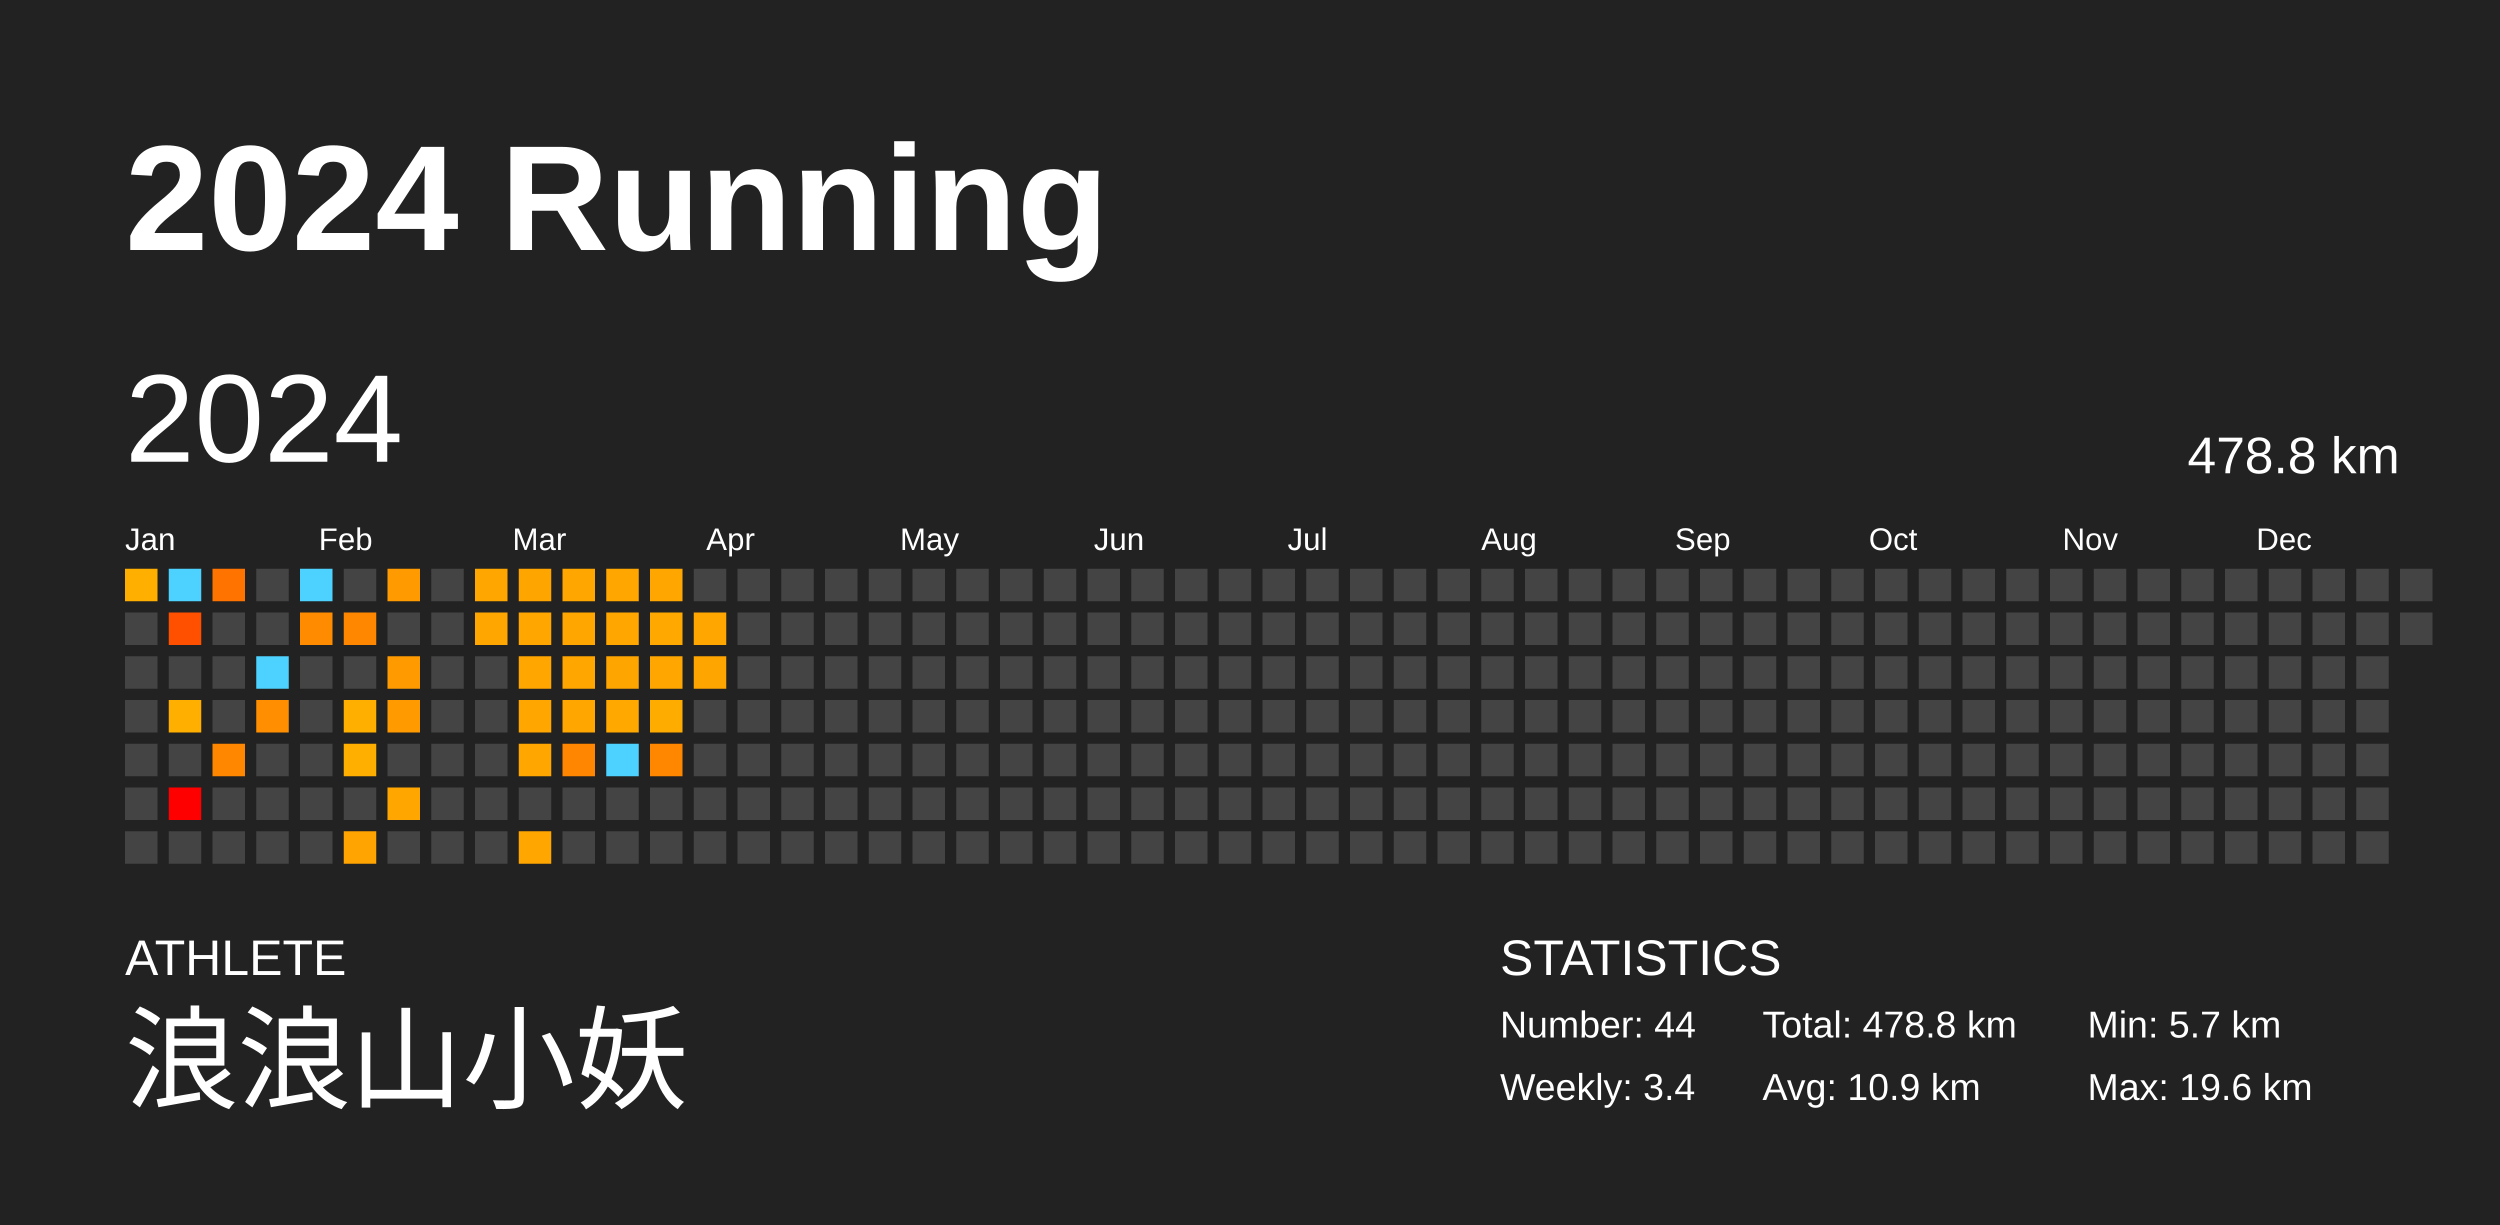
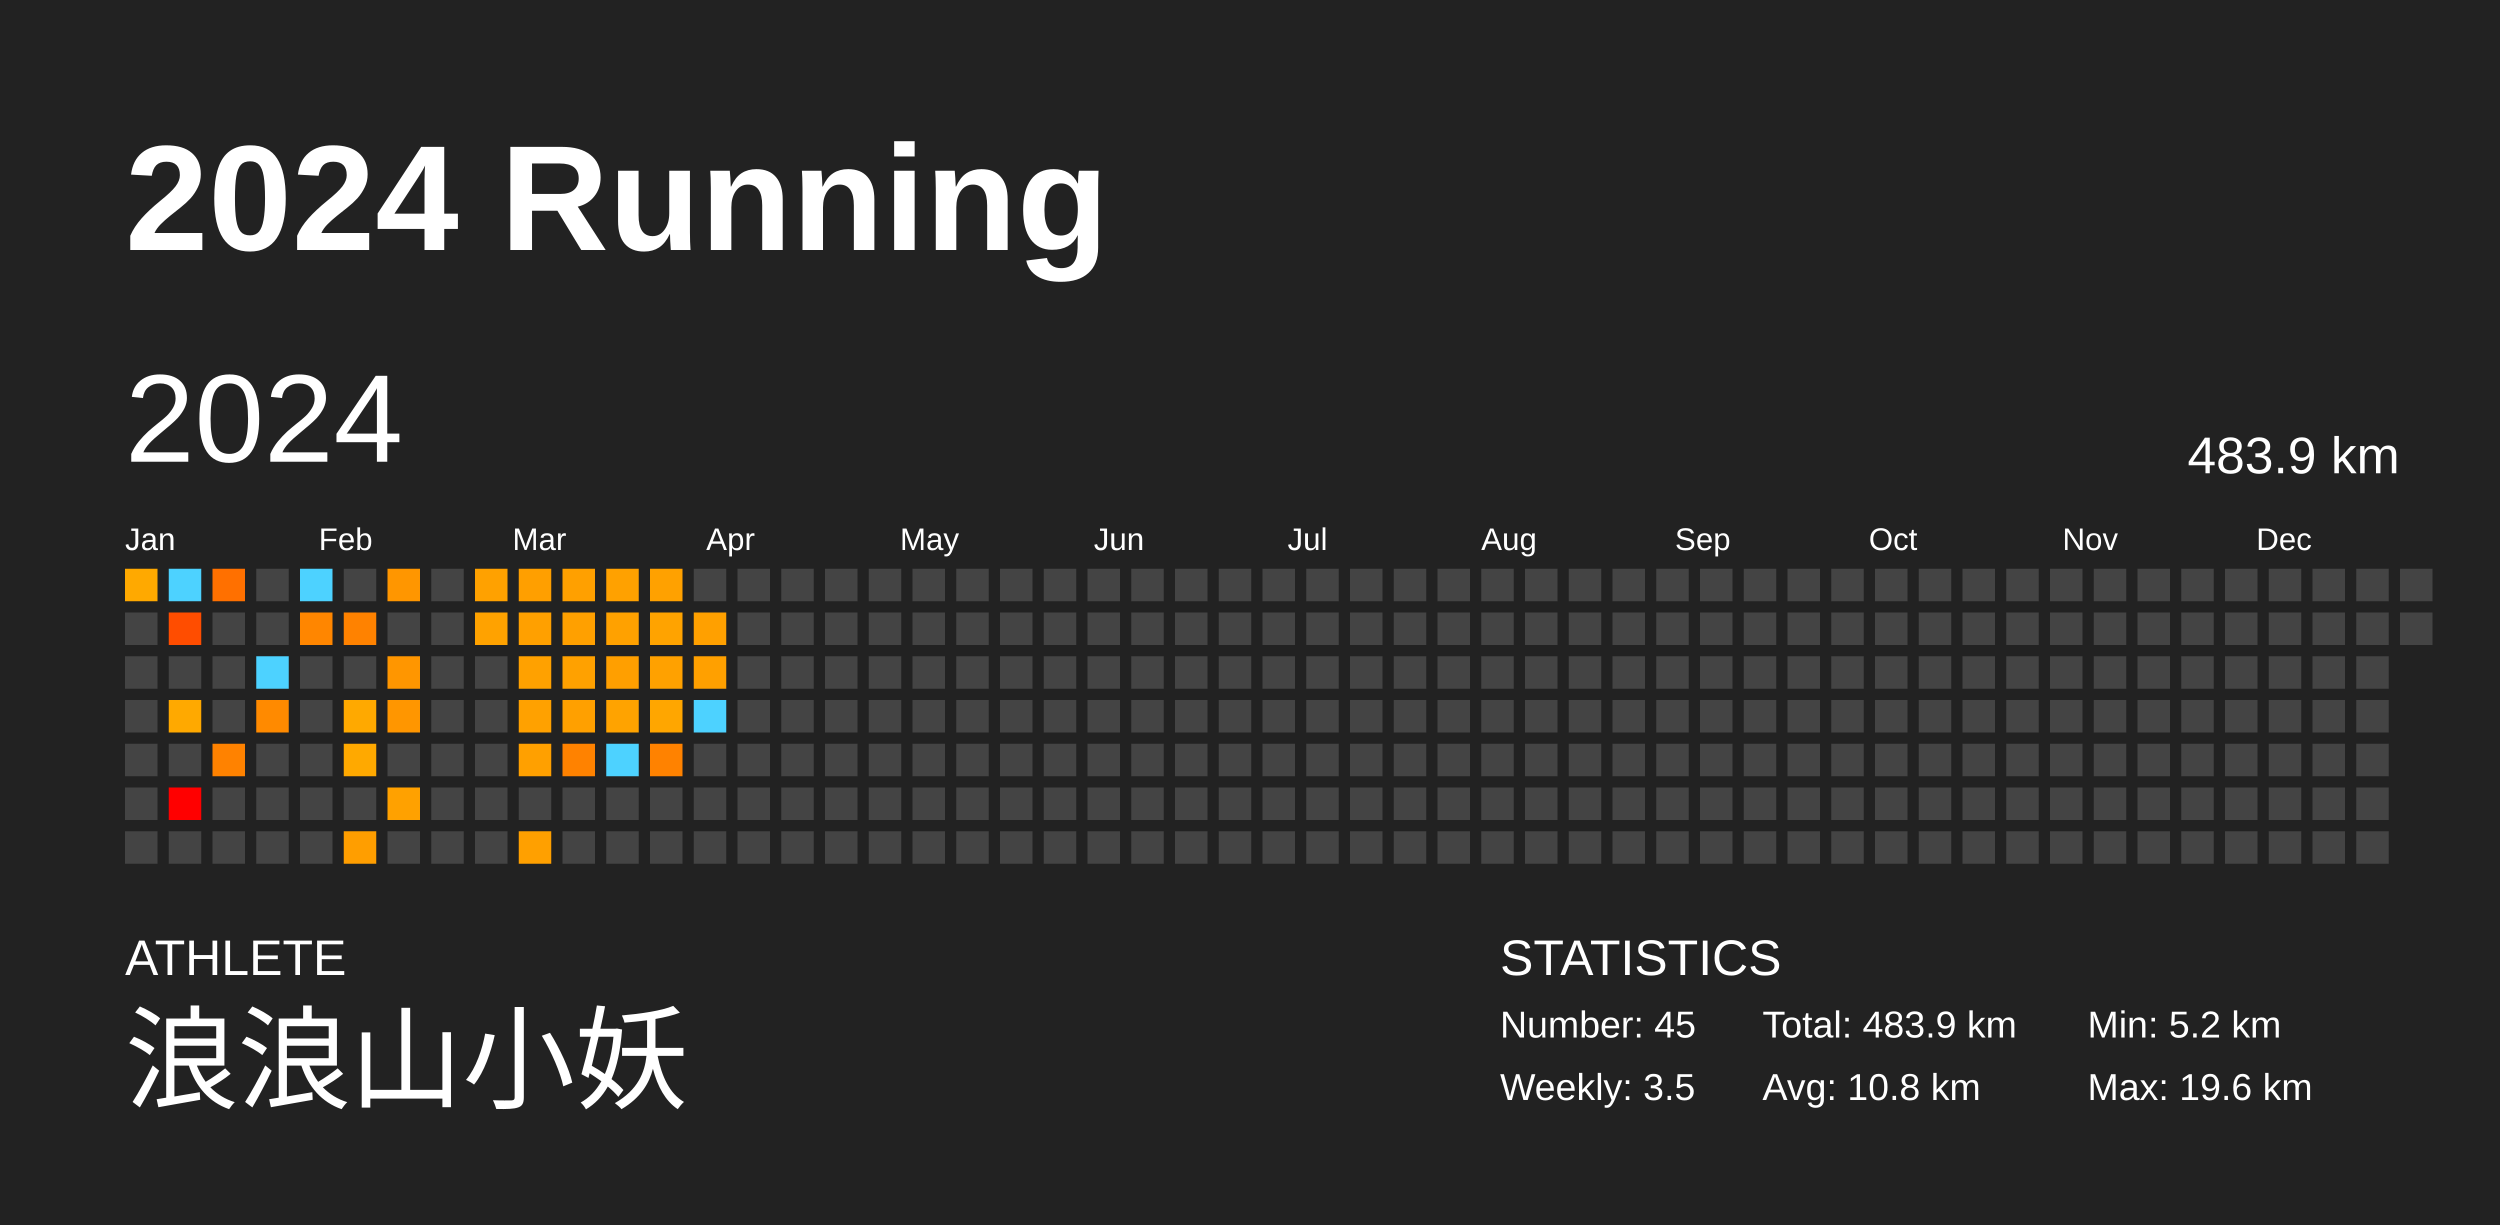
<svg xmlns="http://www.w3.org/2000/svg" baseProfile="full" height="98mm" version="1.1" viewBox="0,0,200,98" width="200mm">
  <defs />
  <rect fill="#222222" height="98" width="200" x="0" y="0" />
  <text fill="#FFFFFF" style="font-size:12px; font-family:Arial; font-weight:bold;" x="10" y="20">2024 Running</text>
  <text fill="#FFFFFF" style="font-size:4px; font-family:Arial" x="10" y="78">ATHLETE</text>
  <text fill="#FFFFFF" style="font-size:9px; font-family:Arial" x="10" y="88">浪浪山小妖</text>
  <text fill="#FFFFFF" style="font-size:4px; font-family:Arial" x="120" y="78">STATISTICS</text>
-   <text fill="#FFFFFF" style="font-size:3px; font-family:Arial" x="120" y="83">Number: 44</text>
-   <text fill="#FFFFFF" style="font-size:3px; font-family:Arial" x="120" y="88">Weekly: 3.4</text>
-   <text fill="#FFFFFF" style="font-size:3px; font-family:Arial" x="141" y="83">Total: 478.8 km</text>
-   <text fill="#FFFFFF" style="font-size:3px; font-family:Arial" x="141" y="88">Avg: 10.9 km</text>
-   <text fill="#FFFFFF" style="font-size:3px; font-family:Arial" x="167" y="83">Min: 5.7 km</text>
+   <text fill="#FFFFFF" style="font-size:3px; font-family:Arial" x="120" y="83">Number: 45</text>
+   <text fill="#FFFFFF" style="font-size:3px; font-family:Arial" x="120" y="88">Weekly: 3.5</text>
+   <text fill="#FFFFFF" style="font-size:3px; font-family:Arial" x="141" y="83">Total: 483.9 km</text>
+   <text fill="#FFFFFF" style="font-size:3px; font-family:Arial" x="141" y="88">Avg: 10.8 km</text>
+   <text fill="#FFFFFF" style="font-size:3px; font-family:Arial" x="167" y="83">Min: 5.2 km</text>
  <text fill="#FFFFFF" style="font-size:3px; font-family:Arial" x="167" y="88">Max: 19.6 km</text>
  <text dominant-baseline="hanging" fill="#FFFFFF" style="font-size:10.0px; font-family:Arial;" x="10" y="30">2024</text>
-   <text dominant-baseline="hanging" fill="#FFFFFF" style="font-size:4.125px; font-family:Arial;" x="175" y="35">478.8 km</text>
+   <text dominant-baseline="hanging" fill="#FFFFFF" style="font-size:4.125px; font-family:Arial;" x="175" y="35">483.9 km</text>
  <text fill="#FFFFFF" style="font-size:2.5px; font-family:Arial" x="10.0" y="44">Jan</text>
  <text fill="#FFFFFF" style="font-size:2.5px; font-family:Arial" x="25.5" y="44">Feb</text>
  <text fill="#FFFFFF" style="font-size:2.5px; font-family:Arial" x="41.0" y="44">Mar</text>
  <text fill="#FFFFFF" style="font-size:2.5px; font-family:Arial" x="56.5" y="44">Apr</text>
  <text fill="#FFFFFF" style="font-size:2.5px; font-family:Arial" x="72.0" y="44">May</text>
  <text fill="#FFFFFF" style="font-size:2.5px; font-family:Arial" x="87.5" y="44">Jun</text>
  <text fill="#FFFFFF" style="font-size:2.5px; font-family:Arial" x="103.0" y="44">Jul</text>
  <text fill="#FFFFFF" style="font-size:2.5px; font-family:Arial" x="118.5" y="44">Aug</text>
  <text fill="#FFFFFF" style="font-size:2.5px; font-family:Arial" x="134.0" y="44">Sep</text>
  <text fill="#FFFFFF" style="font-size:2.5px; font-family:Arial" x="149.5" y="44">Oct</text>
  <text fill="#FFFFFF" style="font-size:2.5px; font-family:Arial" x="165.0" y="44">Nov</text>
  <text fill="#FFFFFF" style="font-size:2.5px; font-family:Arial" x="180.5" y="44">Dec</text>
-   <rect fill="#ffaf00" height="2.6" width="2.6" x="10.0" y="45.5" />
+   <rect fill="#ffa900" height="2.6" width="2.6" x="10.0" y="45.5" />
  <rect fill="#444444" height="2.6" width="2.6" x="10.0" y="49.0" />
  <rect fill="#444444" height="2.6" width="2.6" x="10.0" y="52.5" />
  <rect fill="#444444" height="2.6" width="2.6" x="10.0" y="56.0" />
  <rect fill="#444444" height="2.6" width="2.6" x="10.0" y="59.5" />
  <rect fill="#444444" height="2.6" width="2.6" x="10.0" y="63.0" />
  <rect fill="#444444" height="2.6" width="2.6" x="10.0" y="66.5" />
  <rect fill="#4dd2ff" height="2.6" width="2.6" x="13.5" y="45.5" />
-   <rect fill="#ff5000" height="2.6" width="2.6" x="13.5" y="49.0" />
+   <rect fill="#ff4d00" height="2.6" width="2.6" x="13.5" y="49.0" />
  <rect fill="#444444" height="2.6" width="2.6" x="13.5" y="52.5" />
-   <rect fill="#ffaf00" height="2.6" width="2.6" x="13.5" y="56.0" />
+   <rect fill="#ffa900" height="2.6" width="2.6" x="13.5" y="56.0" />
  <rect fill="#444444" height="2.6" width="2.6" x="13.5" y="59.5" />
  <rect fill="#ff0000" height="2.6" width="2.6" x="13.5" y="63.0" />
  <rect fill="#444444" height="2.6" width="2.6" x="13.5" y="66.5" />
-   <rect fill="#ff7400" height="2.6" width="2.6" x="17.0" y="45.5" />
+   <rect fill="#ff7000" height="2.6" width="2.6" x="17.0" y="45.5" />
  <rect fill="#444444" height="2.6" width="2.6" x="17.0" y="49.0" />
  <rect fill="#444444" height="2.6" width="2.6" x="17.0" y="52.5" />
  <rect fill="#444444" height="2.6" width="2.6" x="17.0" y="56.0" />
-   <rect fill="#ff8700" height="2.6" width="2.6" x="17.0" y="59.5" />
+   <rect fill="#ff8200" height="2.6" width="2.6" x="17.0" y="59.5" />
  <rect fill="#444444" height="2.6" width="2.6" x="17.0" y="63.0" />
  <rect fill="#444444" height="2.6" width="2.6" x="17.0" y="66.5" />
  <rect fill="#444444" height="2.6" width="2.6" x="20.5" y="45.5" />
  <rect fill="#444444" height="2.6" width="2.6" x="20.5" y="49.0" />
  <rect fill="#4dd2ff" height="2.6" width="2.6" x="20.5" y="52.5" />
-   <rect fill="#ff8f00" height="2.6" width="2.6" x="20.5" y="56.0" />
+   <rect fill="#ff8a00" height="2.6" width="2.6" x="20.5" y="56.0" />
  <rect fill="#444444" height="2.6" width="2.6" x="20.5" y="59.5" />
  <rect fill="#444444" height="2.6" width="2.6" x="20.5" y="63.0" />
  <rect fill="#444444" height="2.6" width="2.6" x="20.5" y="66.5" />
  <rect fill="#4dd2ff" height="2.6" width="2.6" x="24.0" y="45.5" />
-   <rect fill="#ff8b00" height="2.6" width="2.6" x="24.0" y="49.0" />
+   <rect fill="#ff8600" height="2.6" width="2.6" x="24.0" y="49.0" />
  <rect fill="#444444" height="2.6" width="2.6" x="24.0" y="52.5" />
  <rect fill="#444444" height="2.6" width="2.6" x="24.0" y="56.0" />
  <rect fill="#444444" height="2.6" width="2.6" x="24.0" y="59.5" />
  <rect fill="#444444" height="2.6" width="2.6" x="24.0" y="63.0" />
  <rect fill="#444444" height="2.6" width="2.6" x="24.0" y="66.5" />
  <rect fill="#444444" height="2.6" width="2.6" x="27.5" y="45.5" />
-   <rect fill="#ff8700" height="2.6" width="2.6" x="27.5" y="49.0" />
+   <rect fill="#ff8200" height="2.6" width="2.6" x="27.5" y="49.0" />
  <rect fill="#444444" height="2.6" width="2.6" x="27.5" y="52.5" />
-   <rect fill="#ffaf00" height="2.6" width="2.6" x="27.5" y="56.0" />
-   <rect fill="#ffaf00" height="2.6" width="2.6" x="27.5" y="59.5" />
+   <rect fill="#ffa900" height="2.6" width="2.6" x="27.5" y="56.0" />
+   <rect fill="#ffa900" height="2.6" width="2.6" x="27.5" y="59.5" />
  <rect fill="#444444" height="2.6" width="2.6" x="27.5" y="63.0" />
-   <rect fill="#ffa400" height="2.6" width="2.6" x="27.5" y="66.5" />
-   <rect fill="#ff9b00" height="2.6" width="2.6" x="31.0" y="45.5" />
+   <rect fill="#ff9e00" height="2.6" width="2.6" x="27.5" y="66.5" />
+   <rect fill="#ff9600" height="2.6" width="2.6" x="31.0" y="45.5" />
  <rect fill="#444444" height="2.6" width="2.6" x="31.0" y="49.0" />
-   <rect fill="#ff9b00" height="2.6" width="2.6" x="31.0" y="52.5" />
-   <rect fill="#ff9b00" height="2.6" width="2.6" x="31.0" y="56.0" />
+   <rect fill="#ff9600" height="2.6" width="2.6" x="31.0" y="52.5" />
+   <rect fill="#ff9600" height="2.6" width="2.6" x="31.0" y="56.0" />
  <rect fill="#444444" height="2.6" width="2.6" x="31.0" y="59.5" />
-   <rect fill="#ffa700" height="2.6" width="2.6" x="31.0" y="63.0" />
+   <rect fill="#ffa100" height="2.6" width="2.6" x="31.0" y="63.0" />
  <rect fill="#444444" height="2.6" width="2.6" x="31.0" y="66.5" />
  <rect fill="#444444" height="2.6" width="2.6" x="34.5" y="45.5" />
  <rect fill="#444444" height="2.6" width="2.6" x="34.5" y="49.0" />
  <rect fill="#444444" height="2.6" width="2.6" x="34.5" y="52.5" />
  <rect fill="#444444" height="2.6" width="2.6" x="34.5" y="56.0" />
  <rect fill="#444444" height="2.6" width="2.6" x="34.5" y="59.5" />
  <rect fill="#444444" height="2.6" width="2.6" x="34.5" y="63.0" />
  <rect fill="#444444" height="2.6" width="2.6" x="34.5" y="66.5" />
-   <rect fill="#ffa600" height="2.6" width="2.6" x="38.0" y="45.5" />
-   <rect fill="#ffa700" height="2.6" width="2.6" x="38.0" y="49.0" />
+   <rect fill="#ffa100" height="2.6" width="2.6" x="38.0" y="45.5" />
+   <rect fill="#ffa200" height="2.6" width="2.6" x="38.0" y="49.0" />
  <rect fill="#444444" height="2.6" width="2.6" x="38.0" y="52.5" />
  <rect fill="#444444" height="2.6" width="2.6" x="38.0" y="56.0" />
  <rect fill="#444444" height="2.6" width="2.6" x="38.0" y="59.5" />
  <rect fill="#444444" height="2.6" width="2.6" x="38.0" y="63.0" />
  <rect fill="#444444" height="2.6" width="2.6" x="38.0" y="66.5" />
-   <rect fill="#ffa500" height="2.6" width="2.6" x="41.5" y="45.5" />
-   <rect fill="#ffa600" height="2.6" width="2.6" x="41.5" y="49.0" />
-   <rect fill="#ffa600" height="2.6" width="2.6" x="41.5" y="52.5" />
-   <rect fill="#ffa700" height="2.6" width="2.6" x="41.5" y="56.0" />
-   <rect fill="#ffa600" height="2.6" width="2.6" x="41.5" y="59.5" />
+   <rect fill="#ff9f00" height="2.6" width="2.6" x="41.5" y="45.5" />
+   <rect fill="#ffa000" height="2.6" width="2.6" x="41.5" y="49.0" />
+   <rect fill="#ffa100" height="2.6" width="2.6" x="41.5" y="52.5" />
+   <rect fill="#ffa100" height="2.6" width="2.6" x="41.5" y="56.0" />
+   <rect fill="#ffa000" height="2.6" width="2.6" x="41.5" y="59.5" />
  <rect fill="#444444" height="2.6" width="2.6" x="41.5" y="63.0" />
-   <rect fill="#ffa600" height="2.6" width="2.6" x="41.5" y="66.5" />
-   <rect fill="#ffa600" height="2.6" width="2.6" x="45.0" y="45.5" />
-   <rect fill="#ffa600" height="2.6" width="2.6" x="45.0" y="49.0" />
-   <rect fill="#ffa600" height="2.6" width="2.6" x="45.0" y="52.5" />
-   <rect fill="#ffa600" height="2.6" width="2.6" x="45.0" y="56.0" />
-   <rect fill="#ff8600" height="2.6" width="2.6" x="45.0" y="59.5" />
+   <rect fill="#ffa000" height="2.6" width="2.6" x="41.5" y="66.5" />
+   <rect fill="#ffa000" height="2.6" width="2.6" x="45.0" y="45.5" />
+   <rect fill="#ffa000" height="2.6" width="2.6" x="45.0" y="49.0" />
+   <rect fill="#ffa100" height="2.6" width="2.6" x="45.0" y="52.5" />
+   <rect fill="#ffa000" height="2.6" width="2.6" x="45.0" y="56.0" />
+   <rect fill="#ff8200" height="2.6" width="2.6" x="45.0" y="59.5" />
  <rect fill="#444444" height="2.6" width="2.6" x="45.0" y="63.0" />
  <rect fill="#444444" height="2.6" width="2.6" x="45.0" y="66.5" />
-   <rect fill="#ffa700" height="2.6" width="2.6" x="48.5" y="45.5" />
-   <rect fill="#ffa700" height="2.6" width="2.6" x="48.5" y="49.0" />
-   <rect fill="#ffa500" height="2.6" width="2.6" x="48.5" y="52.5" />
-   <rect fill="#ffa900" height="2.6" width="2.6" x="48.5" y="56.0" />
+   <rect fill="#ffa100" height="2.6" width="2.6" x="48.5" y="45.5" />
+   <rect fill="#ffa100" height="2.6" width="2.6" x="48.5" y="49.0" />
+   <rect fill="#ff9f00" height="2.6" width="2.6" x="48.5" y="52.5" />
+   <rect fill="#ffa300" height="2.6" width="2.6" x="48.5" y="56.0" />
  <rect fill="#4dd2ff" height="2.6" width="2.6" x="48.5" y="59.5" />
  <rect fill="#444444" height="2.6" width="2.6" x="48.5" y="63.0" />
  <rect fill="#444444" height="2.6" width="2.6" x="48.5" y="66.5" />
-   <rect fill="#ffa700" height="2.6" width="2.6" x="52.0" y="45.5" />
-   <rect fill="#ffa900" height="2.6" width="2.6" x="52.0" y="49.0" />
-   <rect fill="#ffa700" height="2.6" width="2.6" x="52.0" y="52.5" />
-   <rect fill="#ffac00" height="2.6" width="2.6" x="52.0" y="56.0" />
-   <rect fill="#ff8700" height="2.6" width="2.6" x="52.0" y="59.5" />
+   <rect fill="#ffa100" height="2.6" width="2.6" x="52.0" y="45.5" />
+   <rect fill="#ffa300" height="2.6" width="2.6" x="52.0" y="49.0" />
+   <rect fill="#ffa100" height="2.6" width="2.6" x="52.0" y="52.5" />
+   <rect fill="#ffa600" height="2.6" width="2.6" x="52.0" y="56.0" />
+   <rect fill="#ff8200" height="2.6" width="2.6" x="52.0" y="59.5" />
  <rect fill="#444444" height="2.6" width="2.6" x="52.0" y="63.0" />
  <rect fill="#444444" height="2.6" width="2.6" x="52.0" y="66.5" />
  <rect fill="#444444" height="2.6" width="2.6" x="55.5" y="45.5" />
-   <rect fill="#ffa600" height="2.6" width="2.6" x="55.5" y="49.0" />
-   <rect fill="#ffa500" height="2.6" width="2.6" x="55.5" y="52.5" />
-   <rect fill="#444444" height="2.6" width="2.6" x="55.5" y="56.0" />
+   <rect fill="#ffa000" height="2.6" width="2.6" x="55.5" y="49.0" />
+   <rect fill="#ffa000" height="2.6" width="2.6" x="55.5" y="52.5" />
+   <rect fill="#4dd2ff" height="2.6" width="2.6" x="55.5" y="56.0" />
  <rect fill="#444444" height="2.6" width="2.6" x="55.5" y="59.5" />
  <rect fill="#444444" height="2.6" width="2.6" x="55.5" y="63.0" />
  <rect fill="#444444" height="2.6" width="2.6" x="55.5" y="66.5" />
  <rect fill="#444444" height="2.6" width="2.6" x="59.0" y="45.5" />
  <rect fill="#444444" height="2.6" width="2.6" x="59.0" y="49.0" />
  <rect fill="#444444" height="2.6" width="2.6" x="59.0" y="52.5" />
  <rect fill="#444444" height="2.6" width="2.6" x="59.0" y="56.0" />
  <rect fill="#444444" height="2.6" width="2.6" x="59.0" y="59.5" />
  <rect fill="#444444" height="2.6" width="2.6" x="59.0" y="63.0" />
  <rect fill="#444444" height="2.6" width="2.6" x="59.0" y="66.5" />
  <rect fill="#444444" height="2.6" width="2.6" x="62.5" y="45.5" />
  <rect fill="#444444" height="2.6" width="2.6" x="62.5" y="49.0" />
  <rect fill="#444444" height="2.6" width="2.6" x="62.5" y="52.5" />
  <rect fill="#444444" height="2.6" width="2.6" x="62.5" y="56.0" />
  <rect fill="#444444" height="2.6" width="2.6" x="62.5" y="59.5" />
  <rect fill="#444444" height="2.6" width="2.6" x="62.5" y="63.0" />
  <rect fill="#444444" height="2.6" width="2.6" x="62.5" y="66.5" />
  <rect fill="#444444" height="2.6" width="2.6" x="66.0" y="45.5" />
  <rect fill="#444444" height="2.6" width="2.6" x="66.0" y="49.0" />
  <rect fill="#444444" height="2.6" width="2.6" x="66.0" y="52.5" />
  <rect fill="#444444" height="2.6" width="2.6" x="66.0" y="56.0" />
  <rect fill="#444444" height="2.6" width="2.6" x="66.0" y="59.5" />
  <rect fill="#444444" height="2.6" width="2.6" x="66.0" y="63.0" />
  <rect fill="#444444" height="2.6" width="2.6" x="66.0" y="66.5" />
  <rect fill="#444444" height="2.6" width="2.6" x="69.5" y="45.5" />
  <rect fill="#444444" height="2.6" width="2.6" x="69.5" y="49.0" />
  <rect fill="#444444" height="2.6" width="2.6" x="69.5" y="52.5" />
  <rect fill="#444444" height="2.6" width="2.6" x="69.5" y="56.0" />
  <rect fill="#444444" height="2.6" width="2.6" x="69.5" y="59.5" />
  <rect fill="#444444" height="2.6" width="2.6" x="69.5" y="63.0" />
  <rect fill="#444444" height="2.6" width="2.6" x="69.5" y="66.5" />
  <rect fill="#444444" height="2.6" width="2.6" x="73.0" y="45.5" />
  <rect fill="#444444" height="2.6" width="2.6" x="73.0" y="49.0" />
  <rect fill="#444444" height="2.6" width="2.6" x="73.0" y="52.5" />
  <rect fill="#444444" height="2.6" width="2.6" x="73.0" y="56.0" />
  <rect fill="#444444" height="2.6" width="2.6" x="73.0" y="59.5" />
  <rect fill="#444444" height="2.6" width="2.6" x="73.0" y="63.0" />
  <rect fill="#444444" height="2.6" width="2.6" x="73.0" y="66.5" />
  <rect fill="#444444" height="2.6" width="2.6" x="76.5" y="45.5" />
  <rect fill="#444444" height="2.6" width="2.6" x="76.5" y="49.0" />
  <rect fill="#444444" height="2.6" width="2.6" x="76.5" y="52.5" />
  <rect fill="#444444" height="2.6" width="2.6" x="76.5" y="56.0" />
  <rect fill="#444444" height="2.6" width="2.6" x="76.5" y="59.5" />
  <rect fill="#444444" height="2.6" width="2.6" x="76.5" y="63.0" />
  <rect fill="#444444" height="2.6" width="2.6" x="76.5" y="66.5" />
  <rect fill="#444444" height="2.6" width="2.6" x="80.0" y="45.5" />
  <rect fill="#444444" height="2.6" width="2.6" x="80.0" y="49.0" />
  <rect fill="#444444" height="2.6" width="2.6" x="80.0" y="52.5" />
  <rect fill="#444444" height="2.6" width="2.6" x="80.0" y="56.0" />
  <rect fill="#444444" height="2.6" width="2.6" x="80.0" y="59.5" />
  <rect fill="#444444" height="2.6" width="2.6" x="80.0" y="63.0" />
  <rect fill="#444444" height="2.6" width="2.6" x="80.0" y="66.5" />
  <rect fill="#444444" height="2.6" width="2.6" x="83.5" y="45.5" />
  <rect fill="#444444" height="2.6" width="2.6" x="83.5" y="49.0" />
  <rect fill="#444444" height="2.6" width="2.6" x="83.5" y="52.5" />
  <rect fill="#444444" height="2.6" width="2.6" x="83.5" y="56.0" />
  <rect fill="#444444" height="2.6" width="2.6" x="83.5" y="59.5" />
  <rect fill="#444444" height="2.6" width="2.6" x="83.5" y="63.0" />
  <rect fill="#444444" height="2.6" width="2.6" x="83.5" y="66.5" />
  <rect fill="#444444" height="2.6" width="2.6" x="87.0" y="45.5" />
  <rect fill="#444444" height="2.6" width="2.6" x="87.0" y="49.0" />
  <rect fill="#444444" height="2.6" width="2.6" x="87.0" y="52.5" />
  <rect fill="#444444" height="2.6" width="2.6" x="87.0" y="56.0" />
  <rect fill="#444444" height="2.6" width="2.6" x="87.0" y="59.5" />
  <rect fill="#444444" height="2.6" width="2.6" x="87.0" y="63.0" />
  <rect fill="#444444" height="2.6" width="2.6" x="87.0" y="66.5" />
  <rect fill="#444444" height="2.6" width="2.6" x="90.5" y="45.5" />
  <rect fill="#444444" height="2.6" width="2.6" x="90.5" y="49.0" />
  <rect fill="#444444" height="2.6" width="2.6" x="90.5" y="52.5" />
  <rect fill="#444444" height="2.6" width="2.6" x="90.5" y="56.0" />
  <rect fill="#444444" height="2.6" width="2.6" x="90.5" y="59.5" />
  <rect fill="#444444" height="2.6" width="2.6" x="90.5" y="63.0" />
  <rect fill="#444444" height="2.6" width="2.6" x="90.5" y="66.5" />
  <rect fill="#444444" height="2.6" width="2.6" x="94.0" y="45.5" />
  <rect fill="#444444" height="2.6" width="2.6" x="94.0" y="49.0" />
  <rect fill="#444444" height="2.6" width="2.6" x="94.0" y="52.5" />
  <rect fill="#444444" height="2.6" width="2.6" x="94.0" y="56.0" />
  <rect fill="#444444" height="2.6" width="2.6" x="94.0" y="59.5" />
  <rect fill="#444444" height="2.6" width="2.6" x="94.0" y="63.0" />
  <rect fill="#444444" height="2.6" width="2.6" x="94.0" y="66.5" />
  <rect fill="#444444" height="2.6" width="2.6" x="97.5" y="45.5" />
  <rect fill="#444444" height="2.6" width="2.6" x="97.5" y="49.0" />
  <rect fill="#444444" height="2.6" width="2.6" x="97.5" y="52.5" />
  <rect fill="#444444" height="2.6" width="2.6" x="97.5" y="56.0" />
  <rect fill="#444444" height="2.6" width="2.6" x="97.5" y="59.5" />
  <rect fill="#444444" height="2.6" width="2.6" x="97.5" y="63.0" />
  <rect fill="#444444" height="2.6" width="2.6" x="97.5" y="66.5" />
  <rect fill="#444444" height="2.6" width="2.6" x="101.0" y="45.5" />
  <rect fill="#444444" height="2.6" width="2.6" x="101.0" y="49.0" />
  <rect fill="#444444" height="2.6" width="2.6" x="101.0" y="52.5" />
  <rect fill="#444444" height="2.6" width="2.6" x="101.0" y="56.0" />
  <rect fill="#444444" height="2.6" width="2.6" x="101.0" y="59.5" />
  <rect fill="#444444" height="2.6" width="2.6" x="101.0" y="63.0" />
  <rect fill="#444444" height="2.6" width="2.6" x="101.0" y="66.5" />
  <rect fill="#444444" height="2.6" width="2.6" x="104.5" y="45.5" />
  <rect fill="#444444" height="2.6" width="2.6" x="104.5" y="49.0" />
  <rect fill="#444444" height="2.6" width="2.6" x="104.5" y="52.5" />
  <rect fill="#444444" height="2.6" width="2.6" x="104.5" y="56.0" />
  <rect fill="#444444" height="2.6" width="2.6" x="104.5" y="59.5" />
  <rect fill="#444444" height="2.6" width="2.6" x="104.5" y="63.0" />
  <rect fill="#444444" height="2.6" width="2.6" x="104.5" y="66.5" />
  <rect fill="#444444" height="2.6" width="2.6" x="108.0" y="45.5" />
  <rect fill="#444444" height="2.6" width="2.6" x="108.0" y="49.0" />
  <rect fill="#444444" height="2.6" width="2.6" x="108.0" y="52.5" />
  <rect fill="#444444" height="2.6" width="2.6" x="108.0" y="56.0" />
  <rect fill="#444444" height="2.6" width="2.6" x="108.0" y="59.5" />
  <rect fill="#444444" height="2.6" width="2.6" x="108.0" y="63.0" />
  <rect fill="#444444" height="2.6" width="2.6" x="108.0" y="66.5" />
  <rect fill="#444444" height="2.6" width="2.6" x="111.5" y="45.5" />
  <rect fill="#444444" height="2.6" width="2.6" x="111.5" y="49.0" />
  <rect fill="#444444" height="2.6" width="2.6" x="111.5" y="52.5" />
  <rect fill="#444444" height="2.6" width="2.6" x="111.5" y="56.0" />
  <rect fill="#444444" height="2.6" width="2.6" x="111.5" y="59.5" />
  <rect fill="#444444" height="2.6" width="2.6" x="111.5" y="63.0" />
  <rect fill="#444444" height="2.6" width="2.6" x="111.5" y="66.5" />
  <rect fill="#444444" height="2.6" width="2.6" x="115.0" y="45.5" />
  <rect fill="#444444" height="2.6" width="2.6" x="115.0" y="49.0" />
  <rect fill="#444444" height="2.6" width="2.6" x="115.0" y="52.5" />
  <rect fill="#444444" height="2.6" width="2.6" x="115.0" y="56.0" />
  <rect fill="#444444" height="2.6" width="2.6" x="115.0" y="59.5" />
  <rect fill="#444444" height="2.6" width="2.6" x="115.0" y="63.0" />
  <rect fill="#444444" height="2.6" width="2.6" x="115.0" y="66.5" />
  <rect fill="#444444" height="2.6" width="2.6" x="118.5" y="45.5" />
  <rect fill="#444444" height="2.6" width="2.6" x="118.5" y="49.0" />
  <rect fill="#444444" height="2.6" width="2.6" x="118.5" y="52.5" />
  <rect fill="#444444" height="2.6" width="2.6" x="118.5" y="56.0" />
  <rect fill="#444444" height="2.6" width="2.6" x="118.5" y="59.5" />
  <rect fill="#444444" height="2.6" width="2.6" x="118.5" y="63.0" />
  <rect fill="#444444" height="2.6" width="2.6" x="118.5" y="66.5" />
  <rect fill="#444444" height="2.6" width="2.6" x="122.0" y="45.5" />
  <rect fill="#444444" height="2.6" width="2.6" x="122.0" y="49.0" />
  <rect fill="#444444" height="2.6" width="2.6" x="122.0" y="52.5" />
  <rect fill="#444444" height="2.6" width="2.6" x="122.0" y="56.0" />
  <rect fill="#444444" height="2.6" width="2.6" x="122.0" y="59.5" />
  <rect fill="#444444" height="2.6" width="2.6" x="122.0" y="63.0" />
  <rect fill="#444444" height="2.6" width="2.6" x="122.0" y="66.5" />
  <rect fill="#444444" height="2.6" width="2.6" x="125.5" y="45.5" />
  <rect fill="#444444" height="2.6" width="2.6" x="125.5" y="49.0" />
  <rect fill="#444444" height="2.6" width="2.6" x="125.5" y="52.5" />
  <rect fill="#444444" height="2.6" width="2.6" x="125.5" y="56.0" />
  <rect fill="#444444" height="2.6" width="2.6" x="125.5" y="59.5" />
  <rect fill="#444444" height="2.6" width="2.6" x="125.5" y="63.0" />
  <rect fill="#444444" height="2.6" width="2.6" x="125.5" y="66.5" />
  <rect fill="#444444" height="2.6" width="2.6" x="129.0" y="45.5" />
  <rect fill="#444444" height="2.6" width="2.6" x="129.0" y="49.0" />
  <rect fill="#444444" height="2.6" width="2.6" x="129.0" y="52.5" />
  <rect fill="#444444" height="2.6" width="2.6" x="129.0" y="56.0" />
  <rect fill="#444444" height="2.6" width="2.6" x="129.0" y="59.5" />
  <rect fill="#444444" height="2.6" width="2.6" x="129.0" y="63.0" />
  <rect fill="#444444" height="2.6" width="2.6" x="129.0" y="66.5" />
  <rect fill="#444444" height="2.6" width="2.6" x="132.5" y="45.5" />
  <rect fill="#444444" height="2.6" width="2.6" x="132.5" y="49.0" />
  <rect fill="#444444" height="2.6" width="2.6" x="132.5" y="52.5" />
  <rect fill="#444444" height="2.6" width="2.6" x="132.5" y="56.0" />
  <rect fill="#444444" height="2.6" width="2.6" x="132.5" y="59.5" />
  <rect fill="#444444" height="2.6" width="2.6" x="132.5" y="63.0" />
  <rect fill="#444444" height="2.6" width="2.6" x="132.5" y="66.5" />
  <rect fill="#444444" height="2.6" width="2.6" x="136.0" y="45.5" />
  <rect fill="#444444" height="2.6" width="2.6" x="136.0" y="49.0" />
  <rect fill="#444444" height="2.6" width="2.6" x="136.0" y="52.5" />
  <rect fill="#444444" height="2.6" width="2.6" x="136.0" y="56.0" />
  <rect fill="#444444" height="2.6" width="2.6" x="136.0" y="59.5" />
  <rect fill="#444444" height="2.6" width="2.6" x="136.0" y="63.0" />
  <rect fill="#444444" height="2.6" width="2.6" x="136.0" y="66.5" />
  <rect fill="#444444" height="2.6" width="2.6" x="139.5" y="45.5" />
  <rect fill="#444444" height="2.6" width="2.6" x="139.5" y="49.0" />
  <rect fill="#444444" height="2.6" width="2.6" x="139.5" y="52.5" />
  <rect fill="#444444" height="2.6" width="2.6" x="139.5" y="56.0" />
  <rect fill="#444444" height="2.6" width="2.6" x="139.5" y="59.5" />
  <rect fill="#444444" height="2.6" width="2.6" x="139.5" y="63.0" />
  <rect fill="#444444" height="2.6" width="2.6" x="139.5" y="66.5" />
  <rect fill="#444444" height="2.6" width="2.6" x="143.0" y="45.5" />
  <rect fill="#444444" height="2.6" width="2.6" x="143.0" y="49.0" />
  <rect fill="#444444" height="2.6" width="2.6" x="143.0" y="52.5" />
  <rect fill="#444444" height="2.6" width="2.6" x="143.0" y="56.0" />
  <rect fill="#444444" height="2.6" width="2.6" x="143.0" y="59.5" />
  <rect fill="#444444" height="2.6" width="2.6" x="143.0" y="63.0" />
  <rect fill="#444444" height="2.6" width="2.6" x="143.0" y="66.5" />
  <rect fill="#444444" height="2.6" width="2.6" x="146.5" y="45.5" />
  <rect fill="#444444" height="2.6" width="2.6" x="146.5" y="49.0" />
  <rect fill="#444444" height="2.6" width="2.6" x="146.5" y="52.5" />
  <rect fill="#444444" height="2.6" width="2.6" x="146.5" y="56.0" />
  <rect fill="#444444" height="2.6" width="2.6" x="146.5" y="59.5" />
  <rect fill="#444444" height="2.6" width="2.6" x="146.5" y="63.0" />
  <rect fill="#444444" height="2.6" width="2.6" x="146.5" y="66.5" />
  <rect fill="#444444" height="2.6" width="2.6" x="150.0" y="45.5" />
  <rect fill="#444444" height="2.6" width="2.6" x="150.0" y="49.0" />
  <rect fill="#444444" height="2.6" width="2.6" x="150.0" y="52.5" />
  <rect fill="#444444" height="2.6" width="2.6" x="150.0" y="56.0" />
  <rect fill="#444444" height="2.6" width="2.6" x="150.0" y="59.5" />
  <rect fill="#444444" height="2.6" width="2.6" x="150.0" y="63.0" />
  <rect fill="#444444" height="2.6" width="2.6" x="150.0" y="66.5" />
  <rect fill="#444444" height="2.6" width="2.6" x="153.5" y="45.5" />
  <rect fill="#444444" height="2.6" width="2.6" x="153.5" y="49.0" />
  <rect fill="#444444" height="2.6" width="2.6" x="153.5" y="52.5" />
  <rect fill="#444444" height="2.6" width="2.6" x="153.5" y="56.0" />
  <rect fill="#444444" height="2.6" width="2.6" x="153.5" y="59.5" />
  <rect fill="#444444" height="2.6" width="2.6" x="153.5" y="63.0" />
  <rect fill="#444444" height="2.6" width="2.6" x="153.5" y="66.5" />
  <rect fill="#444444" height="2.6" width="2.6" x="157.0" y="45.5" />
  <rect fill="#444444" height="2.6" width="2.6" x="157.0" y="49.0" />
  <rect fill="#444444" height="2.6" width="2.6" x="157.0" y="52.5" />
  <rect fill="#444444" height="2.6" width="2.6" x="157.0" y="56.0" />
  <rect fill="#444444" height="2.6" width="2.6" x="157.0" y="59.5" />
  <rect fill="#444444" height="2.6" width="2.6" x="157.0" y="63.0" />
  <rect fill="#444444" height="2.6" width="2.6" x="157.0" y="66.5" />
  <rect fill="#444444" height="2.6" width="2.6" x="160.5" y="45.5" />
  <rect fill="#444444" height="2.6" width="2.6" x="160.5" y="49.0" />
  <rect fill="#444444" height="2.6" width="2.6" x="160.5" y="52.5" />
  <rect fill="#444444" height="2.6" width="2.6" x="160.5" y="56.0" />
  <rect fill="#444444" height="2.6" width="2.6" x="160.5" y="59.5" />
  <rect fill="#444444" height="2.6" width="2.6" x="160.5" y="63.0" />
  <rect fill="#444444" height="2.6" width="2.6" x="160.5" y="66.5" />
  <rect fill="#444444" height="2.6" width="2.6" x="164.0" y="45.5" />
  <rect fill="#444444" height="2.6" width="2.6" x="164.0" y="49.0" />
  <rect fill="#444444" height="2.6" width="2.6" x="164.0" y="52.5" />
  <rect fill="#444444" height="2.6" width="2.6" x="164.0" y="56.0" />
  <rect fill="#444444" height="2.6" width="2.6" x="164.0" y="59.5" />
  <rect fill="#444444" height="2.6" width="2.6" x="164.0" y="63.0" />
  <rect fill="#444444" height="2.6" width="2.6" x="164.0" y="66.5" />
  <rect fill="#444444" height="2.6" width="2.6" x="167.5" y="45.5" />
  <rect fill="#444444" height="2.6" width="2.6" x="167.5" y="49.0" />
  <rect fill="#444444" height="2.6" width="2.6" x="167.5" y="52.5" />
  <rect fill="#444444" height="2.6" width="2.6" x="167.5" y="56.0" />
  <rect fill="#444444" height="2.6" width="2.6" x="167.5" y="59.5" />
  <rect fill="#444444" height="2.6" width="2.6" x="167.5" y="63.0" />
  <rect fill="#444444" height="2.6" width="2.6" x="167.5" y="66.5" />
  <rect fill="#444444" height="2.6" width="2.6" x="171.0" y="45.5" />
  <rect fill="#444444" height="2.6" width="2.6" x="171.0" y="49.0" />
  <rect fill="#444444" height="2.6" width="2.6" x="171.0" y="52.5" />
  <rect fill="#444444" height="2.6" width="2.6" x="171.0" y="56.0" />
  <rect fill="#444444" height="2.6" width="2.6" x="171.0" y="59.5" />
  <rect fill="#444444" height="2.6" width="2.6" x="171.0" y="63.0" />
  <rect fill="#444444" height="2.6" width="2.6" x="171.0" y="66.5" />
  <rect fill="#444444" height="2.6" width="2.6" x="174.5" y="45.5" />
  <rect fill="#444444" height="2.6" width="2.6" x="174.5" y="49.0" />
  <rect fill="#444444" height="2.6" width="2.6" x="174.5" y="52.5" />
  <rect fill="#444444" height="2.6" width="2.6" x="174.5" y="56.0" />
  <rect fill="#444444" height="2.6" width="2.6" x="174.5" y="59.5" />
  <rect fill="#444444" height="2.6" width="2.6" x="174.5" y="63.0" />
  <rect fill="#444444" height="2.6" width="2.6" x="174.5" y="66.5" />
  <rect fill="#444444" height="2.6" width="2.6" x="178.0" y="45.5" />
  <rect fill="#444444" height="2.6" width="2.6" x="178.0" y="49.0" />
  <rect fill="#444444" height="2.6" width="2.6" x="178.0" y="52.5" />
  <rect fill="#444444" height="2.6" width="2.6" x="178.0" y="56.0" />
  <rect fill="#444444" height="2.6" width="2.6" x="178.0" y="59.5" />
  <rect fill="#444444" height="2.6" width="2.6" x="178.0" y="63.0" />
  <rect fill="#444444" height="2.6" width="2.6" x="178.0" y="66.5" />
  <rect fill="#444444" height="2.6" width="2.6" x="181.5" y="45.5" />
  <rect fill="#444444" height="2.6" width="2.6" x="181.5" y="49.0" />
  <rect fill="#444444" height="2.6" width="2.6" x="181.5" y="52.5" />
  <rect fill="#444444" height="2.6" width="2.6" x="181.5" y="56.0" />
  <rect fill="#444444" height="2.6" width="2.6" x="181.5" y="59.5" />
  <rect fill="#444444" height="2.6" width="2.6" x="181.5" y="63.0" />
  <rect fill="#444444" height="2.6" width="2.6" x="181.5" y="66.5" />
  <rect fill="#444444" height="2.6" width="2.6" x="185.0" y="45.5" />
  <rect fill="#444444" height="2.6" width="2.6" x="185.0" y="49.0" />
  <rect fill="#444444" height="2.6" width="2.6" x="185.0" y="52.5" />
  <rect fill="#444444" height="2.6" width="2.6" x="185.0" y="56.0" />
  <rect fill="#444444" height="2.6" width="2.6" x="185.0" y="59.5" />
  <rect fill="#444444" height="2.6" width="2.6" x="185.0" y="63.0" />
  <rect fill="#444444" height="2.6" width="2.6" x="185.0" y="66.5" />
  <rect fill="#444444" height="2.6" width="2.6" x="188.5" y="45.5" />
  <rect fill="#444444" height="2.6" width="2.6" x="188.5" y="49.0" />
  <rect fill="#444444" height="2.6" width="2.6" x="188.5" y="52.5" />
  <rect fill="#444444" height="2.6" width="2.6" x="188.5" y="56.0" />
  <rect fill="#444444" height="2.6" width="2.6" x="188.5" y="59.5" />
  <rect fill="#444444" height="2.6" width="2.6" x="188.5" y="63.0" />
  <rect fill="#444444" height="2.6" width="2.6" x="188.5" y="66.5" />
  <rect fill="#444444" height="2.6" width="2.6" x="192.0" y="45.5" />
  <rect fill="#444444" height="2.6" width="2.6" x="192.0" y="49.0" />
</svg>
